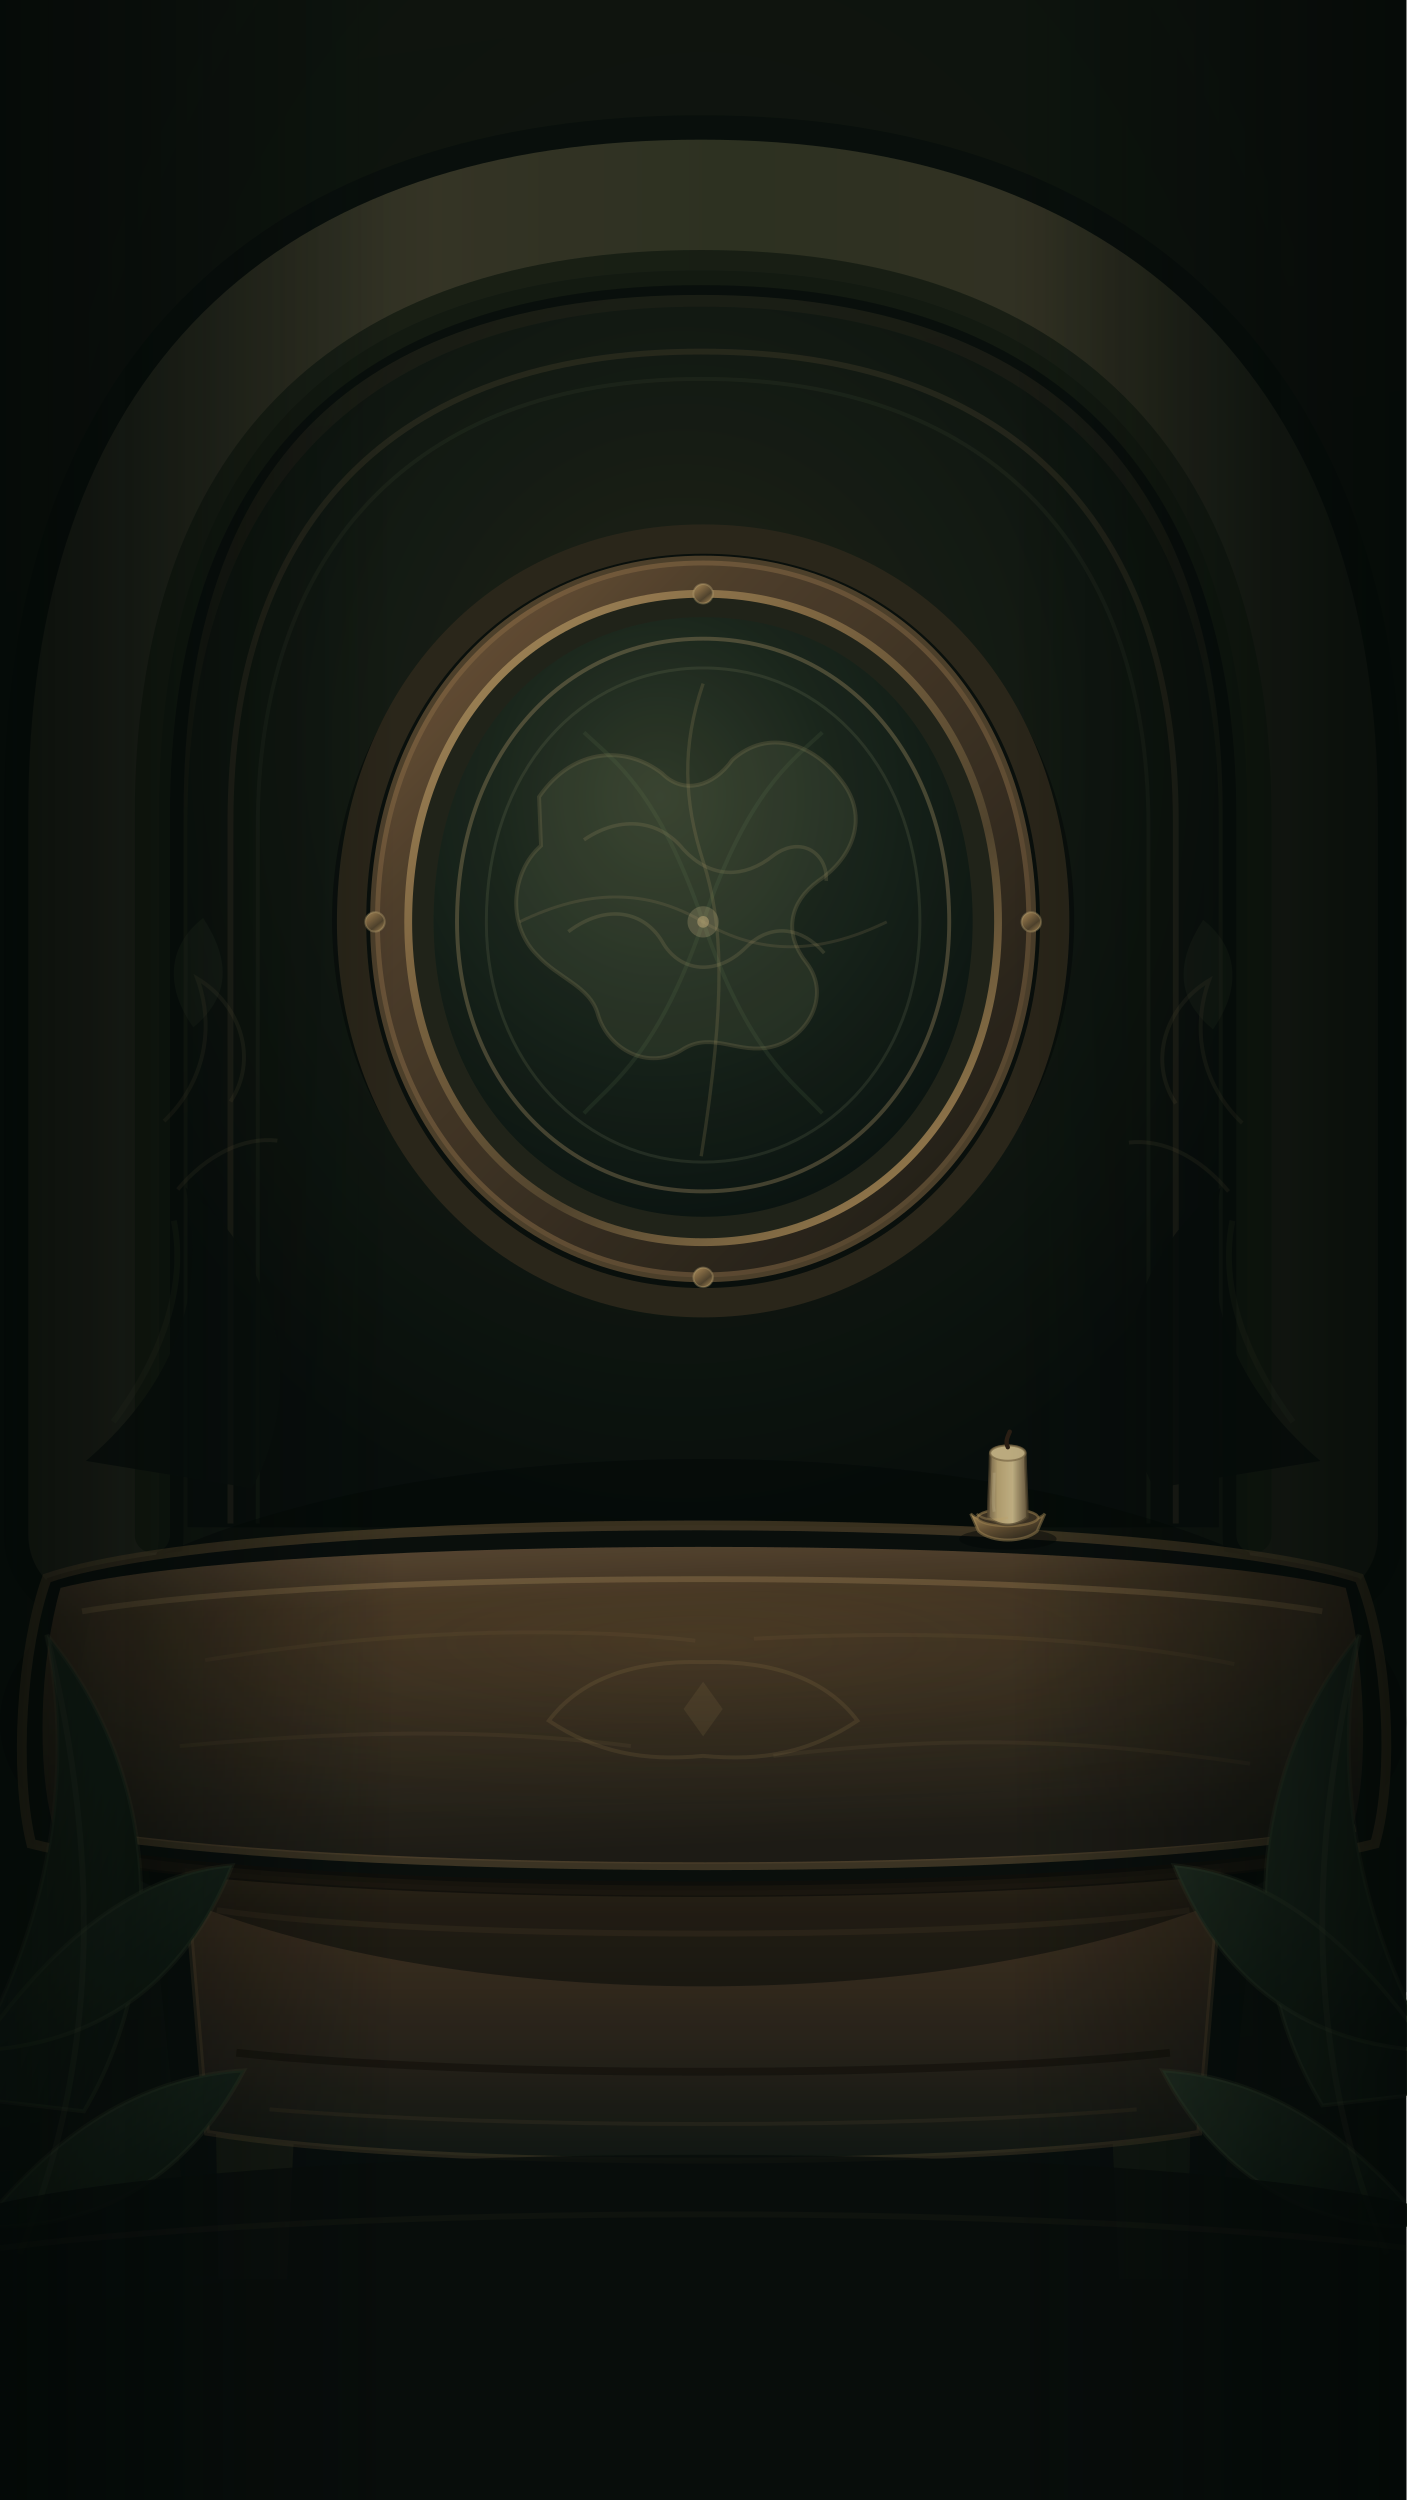
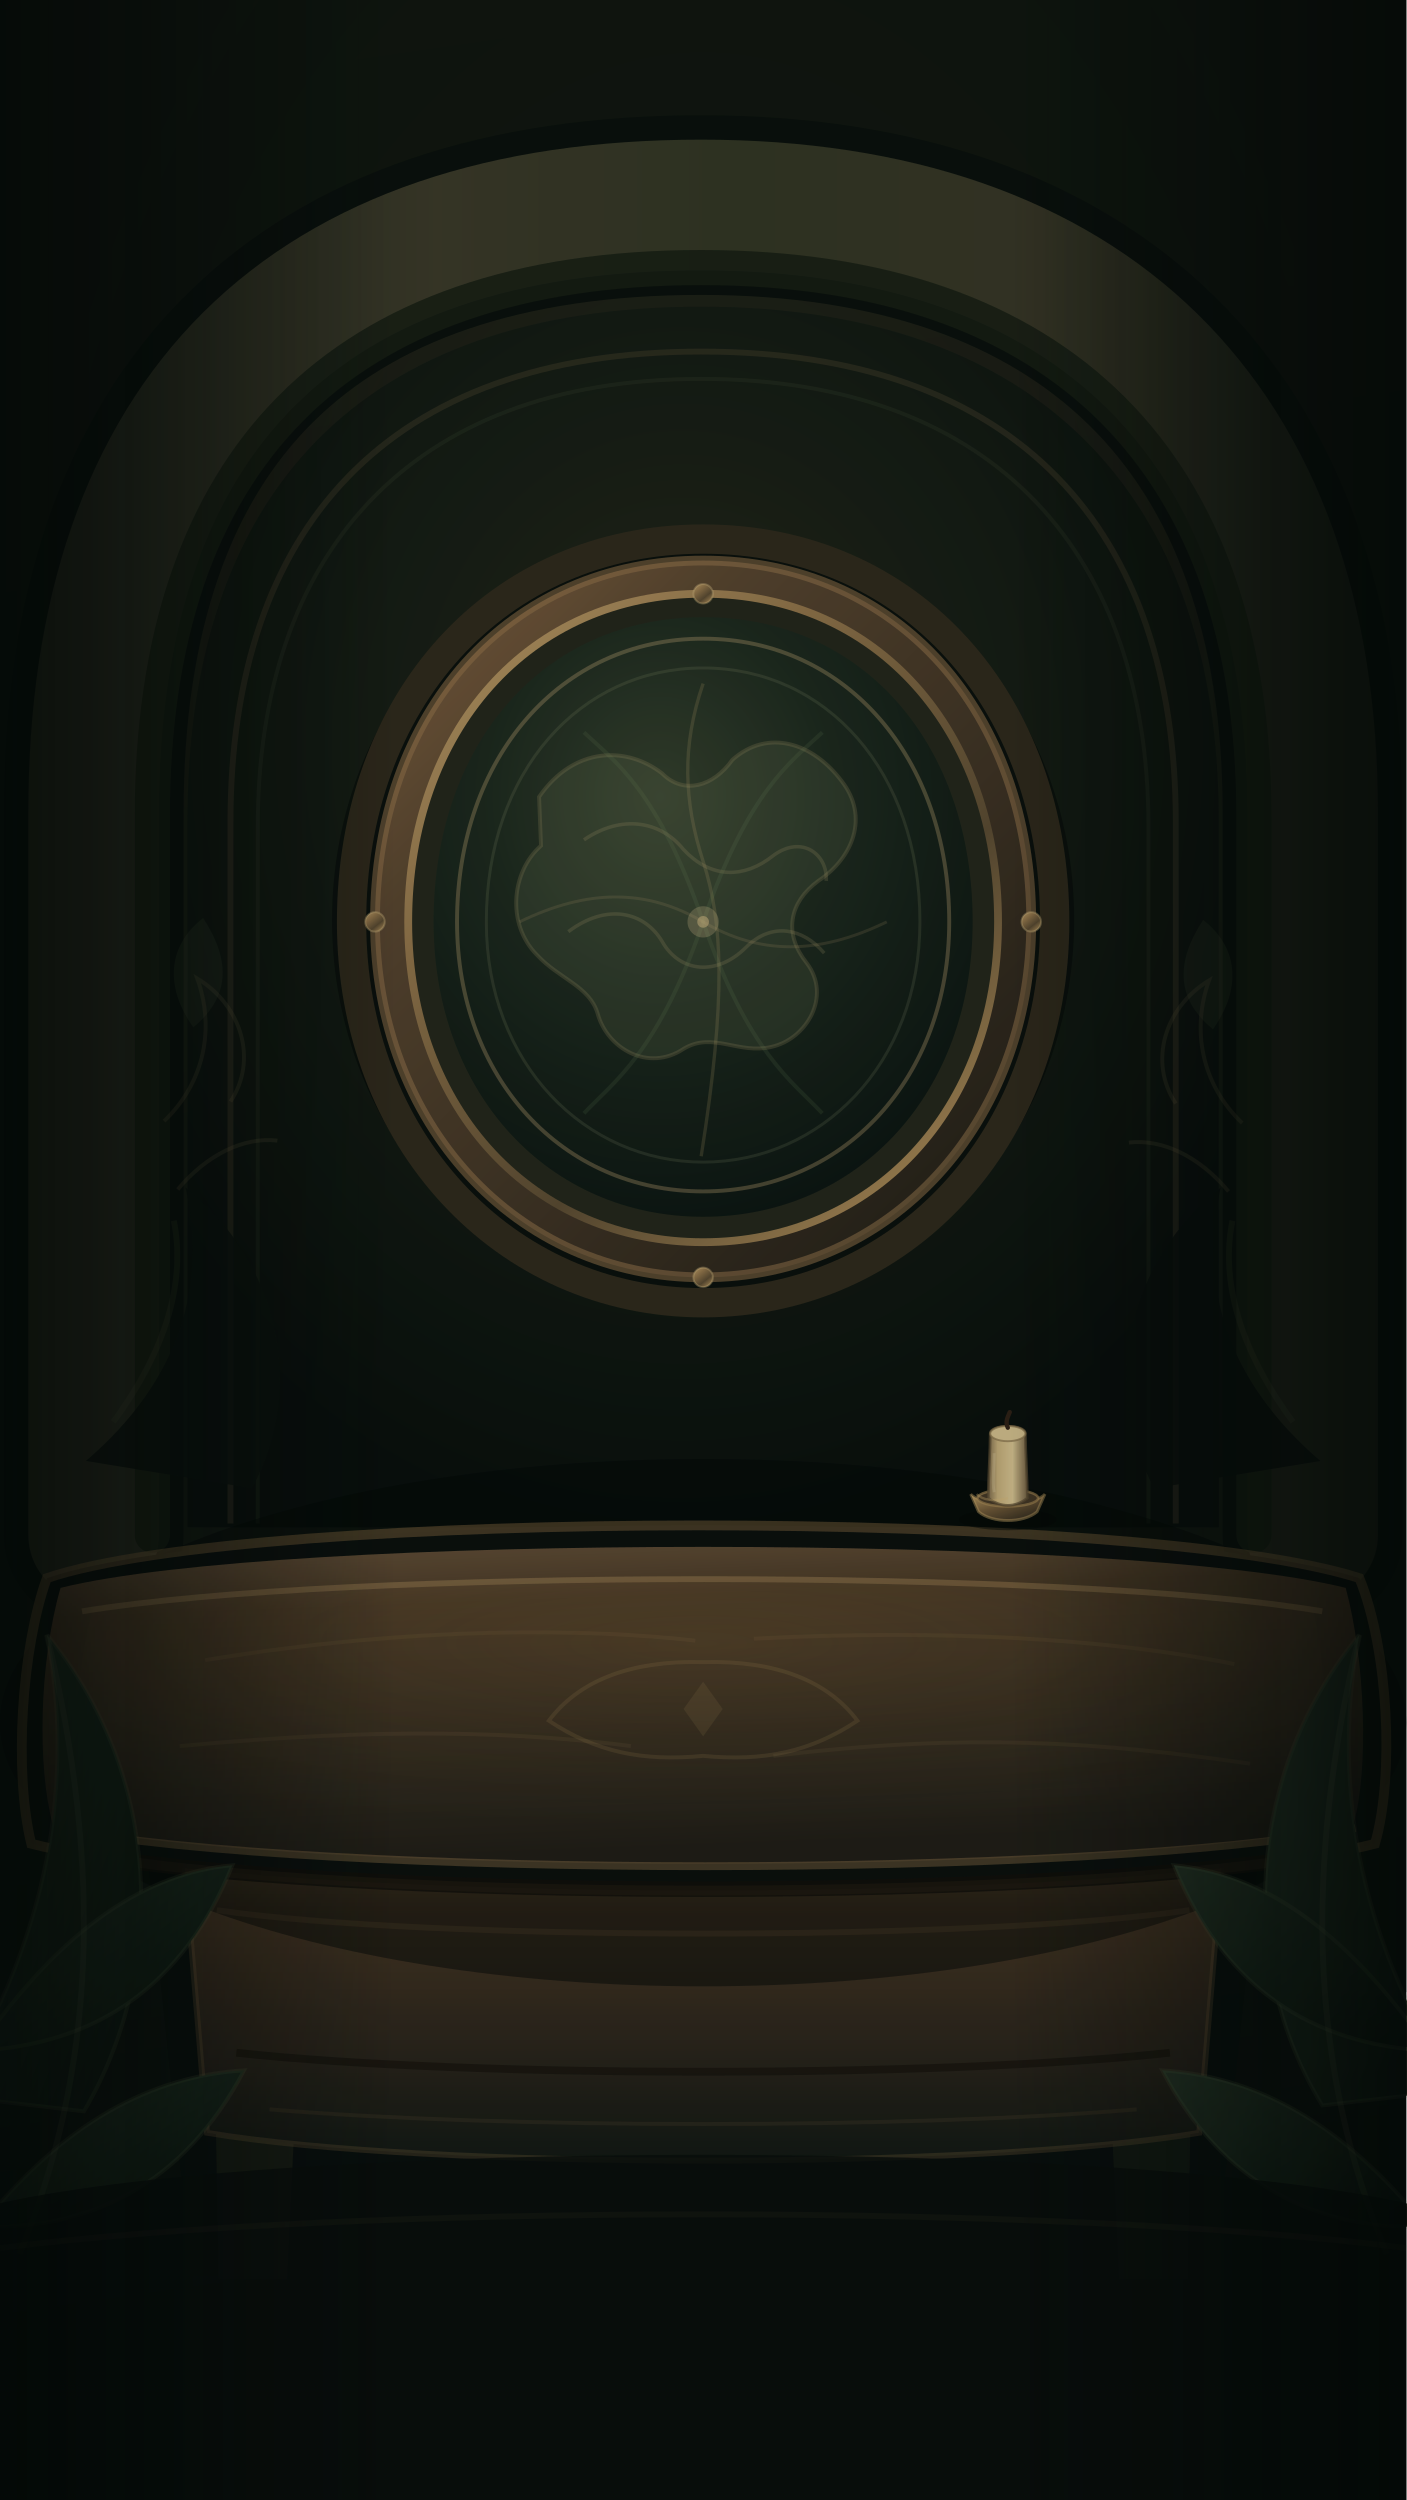
<svg xmlns="http://www.w3.org/2000/svg" width="720" height="1280" viewBox="0 0 720 1280">
  <defs>
    <linearGradient id="sanctuary" x1="0" y1="0" x2="0.08" y2="1">
      <stop offset="0" stop-color="#1b1b13" />
      <stop offset="0.38" stop-color="#171a13" />
      <stop offset="0.72" stop-color="#101711" />
      <stop offset="1" stop-color="#090f0c" />
    </linearGradient>
    <radialGradient id="warmAtmosphere" cx="50%" cy="39%" r="57%">
      <stop offset="0" stop-color="#85704b" stop-opacity="0.16" />
      <stop offset="0.48" stop-color="#5a6540" stop-opacity="0.075" />
      <stop offset="1" stop-color="#0b120d" stop-opacity="0" />
    </radialGradient>
    <radialGradient id="archRecess" cx="48%" cy="36%" r="66%">
      <stop offset="0" stop-color="#25281b" />
      <stop offset="0.54" stop-color="#141b13" />
      <stop offset="1" stop-color="#090f0c" />
    </radialGradient>
    <linearGradient id="archStone" x1="0" y1="0" x2="1" y2="0">
      <stop offset="0" stop-color="#37392a" />
      <stop offset="0.28" stop-color="#57513a" />
      <stop offset="0.52" stop-color="#494b32" />
      <stop offset="0.78" stop-color="#514b35" />
      <stop offset="1" stop-color="#282d21" />
    </linearGradient>
    <linearGradient id="carvedWood" x1="0" y1="0" x2="0.9" y2="1">
      <stop offset="0" stop-color="#856441" />
      <stop offset="0.28" stop-color="#58452f" />
      <stop offset="0.68" stop-color="#3b3022" />
      <stop offset="1" stop-color="#211e16" />
    </linearGradient>
    <linearGradient id="brass" x1="0" y1="0" x2="0.8" y2="1">
      <stop offset="0" stop-color="#c1a06a" />
      <stop offset="0.34" stop-color="#91744a" />
      <stop offset="0.7" stop-color="#5b4b32" />
      <stop offset="1" stop-color="#ad8c58" />
    </linearGradient>
    <radialGradient id="atlasInterior" cx="42%" cy="30%" r="74%">
      <stop offset="0" stop-color="#35402d" />
      <stop offset="0.45" stop-color="#1d291e" />
      <stop offset="1" stop-color="#0c1511" />
    </radialGradient>
    <linearGradient id="tabletop" x1="0" y1="0" x2="0.15" y2="1">
      <stop offset="0" stop-color="#655039" />
      <stop offset="0.22" stop-color="#493925" />
      <stop offset="0.72" stop-color="#30291d" />
      <stop offset="1" stop-color="#211e17" />
    </linearGradient>
    <linearGradient id="tableFront" x1="0" y1="0" x2="0" y2="1">
      <stop offset="0" stop-color="#6b5134" />
      <stop offset="0.18" stop-color="#463523" />
      <stop offset="0.65" stop-color="#2a241b" />
      <stop offset="1" stop-color="#121813" />
    </linearGradient>
    <radialGradient id="tableWarmth" cx="50%" cy="26%" r="72%">
      <stop offset="0" stop-color="#c18d4d" stop-opacity="0.12" />
      <stop offset="0.58" stop-color="#9c7041" stop-opacity="0.045" />
      <stop offset="1" stop-color="#9c7041" stop-opacity="0" />
    </radialGradient>
    <linearGradient id="leaf" x1="0" y1="0" x2="1" y2="1">
      <stop offset="0" stop-color="#273627" />
      <stop offset="0.55" stop-color="#17251a" />
      <stop offset="1" stop-color="#0b140e" />
    </linearGradient>
    <radialGradient id="sconceGlow">
      <stop offset="0" stop-color="#e2ad63" stop-opacity="0.28" />
      <stop offset="0.38" stop-color="#c48b4e" stop-opacity="0.12" />
      <stop offset="1" stop-color="#bd8146" stop-opacity="0" />
    </radialGradient>
    <linearGradient id="vignette" x1="0" y1="0" x2="1" y2="0">
      <stop offset="0" stop-color="#030705" stop-opacity="0.72" />
      <stop offset="0.28" stop-color="#030705" stop-opacity="0" />
      <stop offset="0.72" stop-color="#030705" stop-opacity="0" />
      <stop offset="1" stop-color="#030705" stop-opacity="0.72" />
    </linearGradient>
    <linearGradient id="candleWax" x1="0" y1="0" x2="1" y2="0">
      <stop offset="0" stop-color="#806d4d" />
      <stop offset="0.24" stop-color="#c5ae7a" />
      <stop offset="0.62" stop-color="#d7c391" />
      <stop offset="1" stop-color="#766345" />
    </linearGradient>
    <linearGradient id="candleBrass" x1="0" y1="0" x2="0.8" y2="1">
      <stop offset="0" stop-color="#b99a61" />
      <stop offset="0.48" stop-color="#6f5837" />
      <stop offset="1" stop-color="#30291d" />
    </linearGradient>
  </defs>
  <rect width="720" height="1280" fill="url(#sanctuary)" />
  <rect width="720" height="1280" fill="url(#warmAtmosphere)" />
  <path d="M0 0H720V1020L664 986V376C664 181 552 88 360 88C168 88 56 181 56 376V986L0 1020Z" fill="#0c130e" opacity="0.73" />
  <path d="M48 786V416C48 211 157 105 359 105C557 105 672 214 672 416V786" fill="none" stroke="#0a100c" stroke-width="92" stroke-linecap="round" />
  <path d="M48 786V416C48 211 157 105 359 105C557 105 672 214 672 416V786" fill="none" stroke="url(#archStone)" stroke-opacity="0.64" stroke-width="67" stroke-linecap="round" />
  <path d="M78 786V418C78 236 173 137 359 137C543 137 642 237 642 418V786" fill="none" stroke="#171e14" stroke-opacity="0.84" stroke-width="18" stroke-linecap="round" />
  <path d="M96 782V420C96 252 185 157 359 157C531 157 624 253 624 420V782" fill="url(#archRecess)" />
  <path d="M118 780V421C118 271 198 180 359 180C521 180 602 271 602 421V780" fill="none" stroke="#89734d" stroke-opacity="0.19" stroke-width="3" />
  <path d="M132 780V423C132 286 208 194 359 194C511 194 588 286 588 423V780" fill="none" stroke="#98a06d" stroke-opacity="0.075" stroke-width="2" />
  <g fill="none" stroke="#a18b5d" stroke-opacity="0.14" stroke-width="2">
    <path d="M84 574C105 554 110 526 101 501C124 515 132 543 118 564" />
    <path d="M636 575C615 555 610 527 619 502C596 516 588 544 602 565" />
    <path d="M91 609C106 591 125 582 142 584" />
    <path d="M629 610C614 592 595 583 578 585" />
  </g>
  <g fill="#69784e" fill-opacity="0.13">
    <path d="M99 526C84 505 86 484 104 470C119 493 117 511 99 526Z" />
    <path d="M621 527C636 506 634 485 616 471C601 494 603 512 621 527Z" />
  </g>
  <ellipse cx="360" cy="471" rx="190" ry="202" fill="#030705" opacity="0.55" />
  <path d="M360 276C466 276 540 359 540 472C540 583 462 667 360 667C258 667 180 583 180 472C180 359 254 276 360 276Z" fill="#0a100c" stroke="#302a1c" stroke-width="15" />
  <path d="M360 287C460 287 528 365 528 472C528 575 456 654 360 654C264 654 192 575 192 472C192 365 260 287 360 287Z" fill="url(#carvedWood)" stroke="#97764c" stroke-opacity="0.54" stroke-width="5" />
  <path d="M360 304C449 304 511 374 511 472C511 569 446 636 360 636C274 636 209 569 209 472C209 374 271 304 360 304Z" fill="#24271b" stroke="url(#brass)" stroke-width="4" />
  <path d="M360 316C442 316 498 381 498 472C498 560 439 623 360 623C281 623 222 560 222 472C222 381 278 316 360 316Z" fill="url(#atlasInterior)" />
  <path d="M360 327C433 327 486 388 486 472C486 552 432 610 360 610C288 610 234 552 234 472C234 388 287 327 360 327Z" fill="none" stroke="#cfb17a" stroke-opacity="0.32" stroke-width="2" />
  <path d="M360 342C423 342 471 395 471 472C471 545 420 595 360 595C300 595 249 545 249 472C249 395 297 342 360 342Z" fill="none" stroke="#a0a879" stroke-opacity="0.16" stroke-width="1.5" />
  <path d="M276 408C294 382 321 382 339 396C350 407 365 403 375 389C393 373 416 380 431 400C445 418 437 439 419 451C404 462 401 478 413 493C426 510 413 532 395 536C378 540 365 528 350 537C332 549 311 537 306 519C302 505 286 501 275 489C259 473 262 446 277 433Z" fill="#74815a" fill-opacity="0.20" stroke="#b09b69" stroke-opacity="0.22" stroke-width="2" />
  <path d="M299 430C318 417 338 420 350 435C364 450 381 450 396 438C411 427 424 438 423 451M291 477C311 462 330 467 339 482C348 498 367 500 382 485C395 472 411 475 422 488" fill="none" stroke="#c1aa77" stroke-opacity="0.19" stroke-width="1.8" />
  <path d="M360 350C349 382 350 410 360 441C370 472 372 510 359 592" fill="none" stroke="#c5a873" stroke-opacity="0.19" stroke-width="1.7" />
  <path d="M266 472C301 455 331 455 360 472C389 489 419 489 454 472" fill="none" stroke="#c5a873" stroke-opacity="0.16" stroke-width="1.5" />
  <path d="M299 375C315 390 337 405 360 472C383 539 406 554 421 570" fill="none" stroke="#7f9a69" stroke-opacity="0.13" stroke-width="2" />
  <path d="M421 375C405 390 383 405 360 472C337 539 314 554 299 570" fill="none" stroke="#7f9a69" stroke-opacity="0.13" stroke-width="2" />
  <g fill="url(#brass)" stroke="#d3ba83" stroke-opacity="0.36" stroke-width="1">
    <circle cx="360" cy="304" r="5" />
    <circle cx="528" cy="472" r="5" />
    <circle cx="360" cy="654" r="5" />
    <circle cx="192" cy="472" r="5" />
  </g>
  <g fill="#d2bd8c" fill-opacity="0.28">
    <circle cx="360" cy="472" r="8" />
    <circle cx="360" cy="472" r="3" fill="#e1c58a" fill-opacity="0.48" />
  </g>
  <path d="M44 748C93 706 106 657 95 608C143 646 157 711 129 762Z" fill="#0a120d" opacity="0.85" />
  <path d="M676 748C627 706 614 657 625 608C577 646 563 711 591 762Z" fill="#090f0c" opacity="0.86" />
  <path d="M58 728C86 690 95 655 89 625M662 728C634 690 625 655 631 625" fill="none" stroke="#64714a" stroke-opacity="0.13" stroke-width="3" />
  <path d="M75 946L645 946L622 1165L98 1165Z" fill="#090f0c" opacity="0.88" />
  <path d="M108 955L157 955L147 1167L112 1167Z" fill="#171c14" />
  <path d="M563 955L612 955L608 1167L573 1167Z" fill="#131a13" />
  <path d="M94 949C204 971 512 971 626 949L614 1092C501 1111 219 1111 106 1092Z" fill="url(#tableFront)" stroke="#886b43" stroke-opacity="0.26" stroke-width="3" />
  <path d="M111 978C220 994 500 994 609 978" fill="none" stroke="#b18c59" stroke-opacity="0.22" stroke-width="3" />
  <path d="M121 1051C240 1064 480 1064 599 1051" fill="none" stroke="#130f0a" stroke-opacity="0.56" stroke-width="4" />
  <path d="M138 1080C257 1090 463 1090 582 1080" fill="none" stroke="#a17b4b" stroke-opacity="0.11" stroke-width="2" />
  <ellipse cx="360" cy="882" rx="360" ry="135" fill="#020605" opacity="0.48" />
  <path d="M24 808C130 772 584 772 696 808C711 845 714 909 704 944C579 976 142 976 16 944C7 907 11 844 24 808Z" fill="#0b100d" stroke="#8c6b43" stroke-opacity="0.44" stroke-width="5" />
  <path d="M31 813C143 785 577 785 689 813C699 850 701 906 693 934C572 961 149 961 27 934C19 905 20 851 31 813Z" fill="url(#tabletop)" />
  <path d="M48 823C163 802 559 802 672 823C679 850 681 900 675 922C558 944 164 944 44 922C37 896 39 851 48 823Z" fill="url(#tableWarmth)" />
  <path d="M42 825C174 803 548 803 677 825" fill="none" stroke="#d2aa70" stroke-opacity="0.27" stroke-width="3" />
  <path d="M28 936C163 962 559 962 694 936" fill="none" stroke="#c49b62" stroke-opacity="0.30" stroke-width="4" />
  <path d="M29 947C166 974 553 974 691 947" fill="none" stroke="#120f0a" stroke-opacity="0.82" stroke-width="8" />
  <g fill="none" stroke="#d0a16a" stroke-opacity="0.075" stroke-width="2">
    <path d="M105 850C214 832 303 834 356 840" />
    <path d="M386 839C482 834 568 839 632 852" />
    <path d="M92 894C198 884 269 887 323 894" />
    <path d="M396 899C496 887 564 892 640 903" />
  </g>
  <path d="M360 851C398 850 424 861 439 881C415 897 391 902 360 899C329 902 305 897 281 881C296 861 322 850 360 851Z" fill="none" stroke="#c09a63" stroke-opacity="0.15" stroke-width="2" />
  <path d="M360 861L370 875L360 889L350 875Z" fill="#c6a36a" fill-opacity="0.12" />
-   <g id="workbench-candle" transform="translate(-54 -20)">
+   <g id="workbench-candle" transform="translate(-54 -30)">
    <ellipse cx="570" cy="808" rx="25" ry="5.5" fill="#030705" opacity="0.48" />
    <path d="M551 795C556 801 584 801 589 795L585 804C578 810 562 810 555 804Z" fill="url(#candleBrass)" stroke="#b99a61" stroke-opacity="0.48" stroke-width="1.5" />
    <ellipse cx="570" cy="797" rx="15.5" ry="4.3" fill="#443725" stroke="#a88a55" stroke-opacity="0.62" stroke-width="1.3" />
    <path d="M560 797C560 787 561 773 561 764C561 759 579 759 579 764C579 773 580 787 580 797C574 802 566 802 560 797Z" fill="url(#candleWax)" stroke="#5b4b32" stroke-opacity="0.72" stroke-width="1.4" />
    <ellipse cx="570" cy="764" rx="9" ry="3.9" fill="#d4c08e" stroke="#88734d" stroke-opacity="0.72" stroke-width="1" />
    <path d="M563 774C563 781 562 789 563 794" fill="none" stroke="#efe0b3" stroke-opacity="0.22" stroke-width="1.5" />
    <path d="M570 761C568.5 758 570 755.5 571 753" fill="none" stroke="#302116" stroke-width="2.2" stroke-linecap="round" />
    <path d="M570 797C563 799 557 798 554 795" fill="none" stroke="#d6b678" stroke-opacity="0.34" stroke-width="1.2" />
  </g>
  <g fill="url(#leaf)" stroke="#62704a" stroke-opacity="0.18" stroke-width="2">
    <path d="M-26 1073C20 1002 40 920 24 837C82 907 87 1006 43 1081Z" />
    <path d="M-12 1050C33 985 76 959 119 955C94 1017 49 1047 -12 1050Z" />
    <path d="M-10 1140C33 1086 78 1063 125 1060C94 1119 45 1142 -10 1140Z" />
    <path d="M746 1070C700 1001 680 919 696 837C638 907 633 1006 677 1078Z" />
    <path d="M732 1050C687 985 644 959 601 955C626 1017 671 1047 732 1050Z" />
    <path d="M730 1140C687 1086 642 1063 595 1060C626 1119 675 1142 730 1140Z" />
  </g>
  <g fill="none" stroke="#899366" stroke-opacity="0.12" stroke-width="3">
    <path d="M10 1154C49 1060 53 958 24 837" />
    <path d="M710 1154C671 1060 667 958 696 837" />
  </g>
  <path d="M0 1128C150 1095 570 1095 720 1128V1280H0Z" fill="#080e0b" opacity="0.82" />
  <path d="M0 1151C178 1128 542 1128 720 1151" fill="none" stroke="#766343" stroke-opacity="0.08" stroke-width="3" />
  <rect width="720" height="1280" fill="url(#vignette)" />
  <rect width="720" height="1280" fill="#030705" opacity="0.12" />
</svg>
